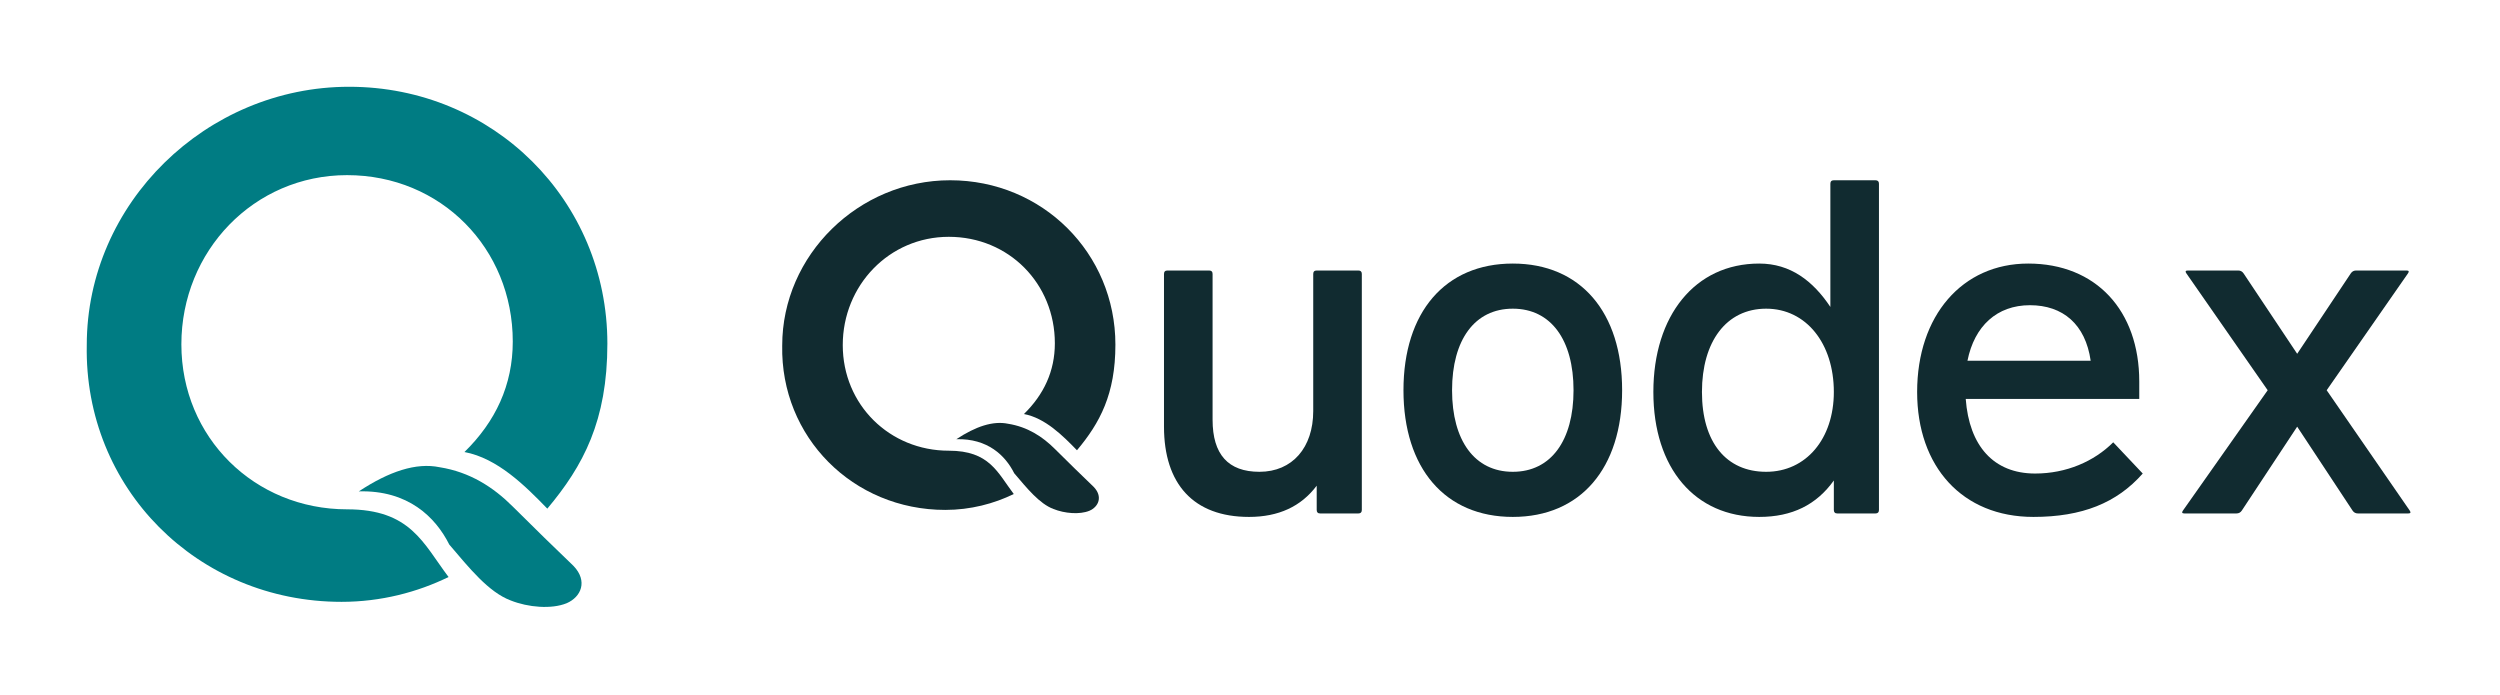
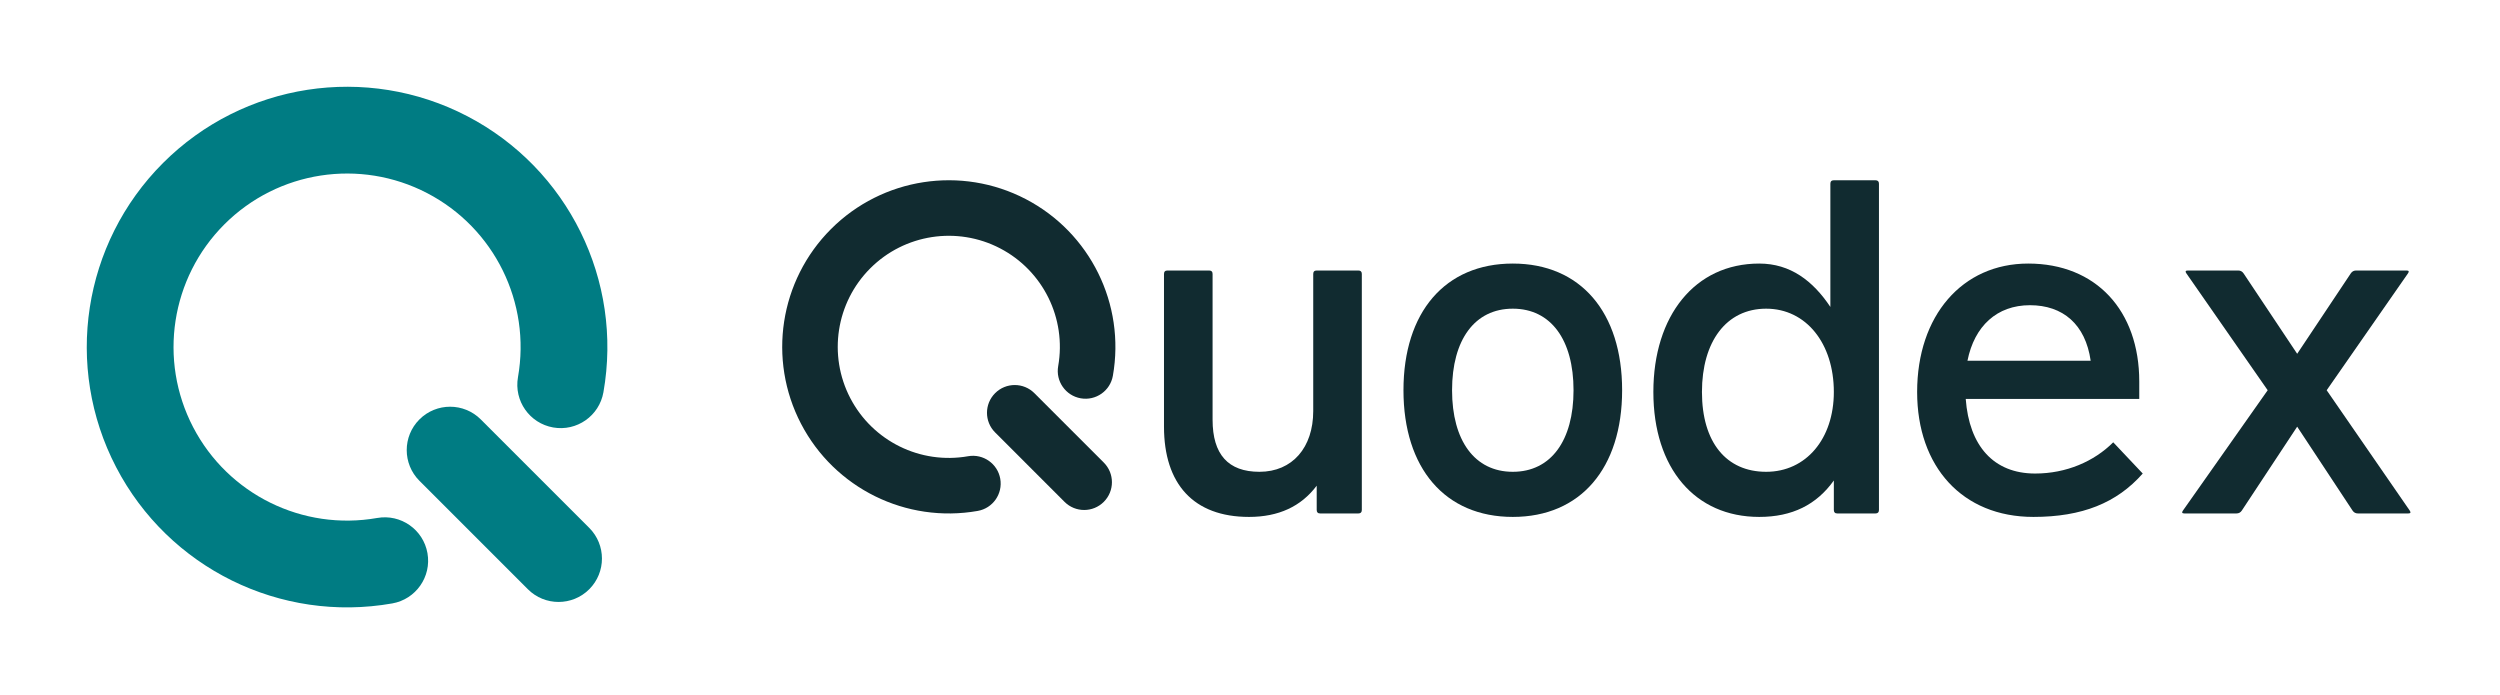
<svg xmlns="http://www.w3.org/2000/svg" viewBox="0 0 922 256" role="img" aria-label="Quodex horizontal logo">
-   <path fill="#007C83" d="M 201.85 187.59 C 215.09 171.80 224.00 155.25 224.00 126.73 C 224.00 74.02 181.98 32.00 128.76 32.00 C 76.05 32.00 32.00 75.03 32.00 127.24 C 30.98 179.95 72.74 221.96 125.96 221.96 C 140.48 221.96 153.97 218.40 165.43 212.80 C 156.01 200.32 151.43 187.84 128.00 187.84 C 93.88 187.84 66.89 161.36 66.89 126.98 C 66.89 92.60 93.62 64.59 128.00 64.59 C 162.63 64.59 189.11 91.59 189.11 125.96 C 189.11 142.01 182.75 155.50 171.29 166.71 C 183.51 169.00 193.70 179.18 201.85 187.59 Z" />
-   <path fill="#007C83" d="M 132.33 181.22 C 143.53 173.84 153.46 170.53 162.12 172.31 C 173.33 174.09 181.98 179.69 189.11 186.82 C 196.50 194.21 205.16 202.61 211.52 208.72 C 216.87 214.32 214.32 220.18 208.98 222.47 C 203.37 224.76 194.72 224.00 188.35 221.45 C 180.20 218.40 173.07 209.49 165.69 200.83 C 160.59 190.64 150.41 180.71 132.33 181.22 Z" />
+   <path fill="#007C83" d="M 222.542,144.670 A 96,96 0 1 0 144.670,222.542 A 16,16 0 0 0 139.113,191.028 A 64,64 0 1 1 191.028,139.113 A 16,16 0 0 0 222.542,144.670 Z" />
+   <path fill="#007C83" d="M 154.686,177.314 L 194.686,217.314 A 16,16 0 0 0 217.314,194.686 L 177.314,154.686 A 16,16 0 0 0 154.686,177.314 Z" />
  <g transform="translate(268 46) scale(.64)">
-     <path fill="#112B30" fill-rule="evenodd" d="M 201.85 187.59 C 215.09 171.80 224.00 155.25 224.00 126.73 C 224.00 74.02 181.98 32.00 128.76 32.00 C 76.05 32.00 32.00 75.03 32.00 127.24 C 30.98 179.95 72.74 221.96 125.96 221.96 C 140.48 221.96 153.97 218.40 165.43 212.80 C 156.01 200.32 151.43 187.84 128.00 187.84 C 93.88 187.84 66.89 161.36 66.89 126.98 C 66.89 92.60 93.62 64.59 128.00 64.59 C 162.63 64.59 189.11 91.59 189.11 125.96 C 189.11 142.01 182.75 155.50 171.29 166.71 C 183.51 169.00 193.70 179.18 201.85 187.59 Z" />
-     <path fill="#112B30" fill-rule="evenodd" d="M 132.33 181.22 C 143.53 173.84 153.46 170.53 162.12 172.31 C 173.33 174.09 181.98 179.69 189.11 186.82 C 196.50 194.21 205.16 202.61 211.52 208.72 C 216.87 214.32 214.32 220.18 208.98 222.47 C 203.37 224.76 194.72 224.00 188.35 221.45 C 180.20 218.40 173.07 209.49 165.69 200.83 C 160.59 190.64 150.41 180.71 132.33 181.22 Z" />
+     <path fill="#112B30" fill-rule="evenodd" d="M 222.542,144.670 A 96,96 0 1 0 144.670,222.542 A 16,16 0 0 0 139.113,191.028 A 64,64 0 1 1 191.028,139.113 A 16,16 0 0 0 222.542,144.670 Z" />
+     <path fill="#112B30" fill-rule="evenodd" d="M 154.686,177.314 L 194.686,217.314 A 16,16 0 0 0 217.314,194.686 L 177.314,154.686 A 16,16 0 0 0 154.686,177.314 Z" />
    <path fill="#112B30" fill-rule="evenodd" d="M254 84H278Q280 84 280 86V170C280 190 289 200 307 200C326 200 338 186 338 165V86Q338 84 340 84H364Q366 84 366 86V222Q366 224 364 224H342Q340 224 340 222V208C331 220 318 226 301 226C269 226 252 207 252 174V86Q252 84 254 84Z" />
    <path fill="#112B30" fill-rule="evenodd" d="M453 80C492 80 516 108 516 153C516 198 492 226 453 226C414 226 390 198 390 153C390 108 414 80 453 80ZM453 106C431 106 418 124 418 153C418 182 431 200 453 200C475 200 488 182 488 153C488 124 475 106 453 106Z" />
    <path fill="#112B30" fill-rule="evenodd" d="M638 32H662Q664 32 664 34V222Q664 224 662 224H640Q638 224 638 222V205C628 219 614 226 595 226C558 226 534 198 534 154C534 110 558 80 595 80C613 80 626 90 636 105V34Q636 32 638 32ZM599 106C576 106 562 125 562 154C562 183 576 200 599 200C622 200 638 181 638 154C638 126 622 106 599 106Z" />
    <path fill="#112B30" fill-rule="evenodd" d="M814 158H714C716 185 730 201 754 201C772 201 788 194 799 183L816 201C801 218 781 226 753 226C712 226 686 197 686 154C686 110 712 80 750 80C789 80 814 107 814 148ZM715 136H786C783 115 770 104 751 104C732 104 719 116 715 136Z" />
-     <path fill="#112B30" fill-rule="evenodd" d="M841.142 85.642Q840.000 84.000 842.000 84.000L871.000 84.000Q873.000 84.000 874.109 85.664L905.000 132.000L905.000 132.000L935.891 85.664Q937.000 84.000 939.000 84.000L968.000 84.000Q970.000 84.000 968.858 85.642L922.000 153.000L922.000 153.000L969.864 222.354Q971.000 224.000 969.000 224.000L940.000 224.000Q938.000 224.000 936.898 222.331L905.000 174.000L905.000 174.000L873.102 222.331Q872.000 224.000 870.000 224.000L840.000 224.000Q838.000 224.000 839.152 222.365L888.000 153.000L888.000 153.000Z" />
+     <path fill="#112B30" fill-rule="evenodd" d="M841.142 85.642Q840.000 84.000 842.000 84.000L871.000 84.000Q873.000 84.000 874.109 85.664L905.000 132.000L935.891 85.664Q937.000 84.000 939.000 84.000L968.000 84.000Q970.000 84.000 968.858 85.642L922.000 153.000L969.864 222.354Q971.000 224.000 969.000 224.000L940.000 224.000Q938.000 224.000 936.898 222.331L905.000 174.000L873.102 222.331Q872.000 224.000 870.000 224.000L840.000 224.000Q838.000 224.000 839.152 222.365L888.000 153.000Z" />
  </g>
</svg>
